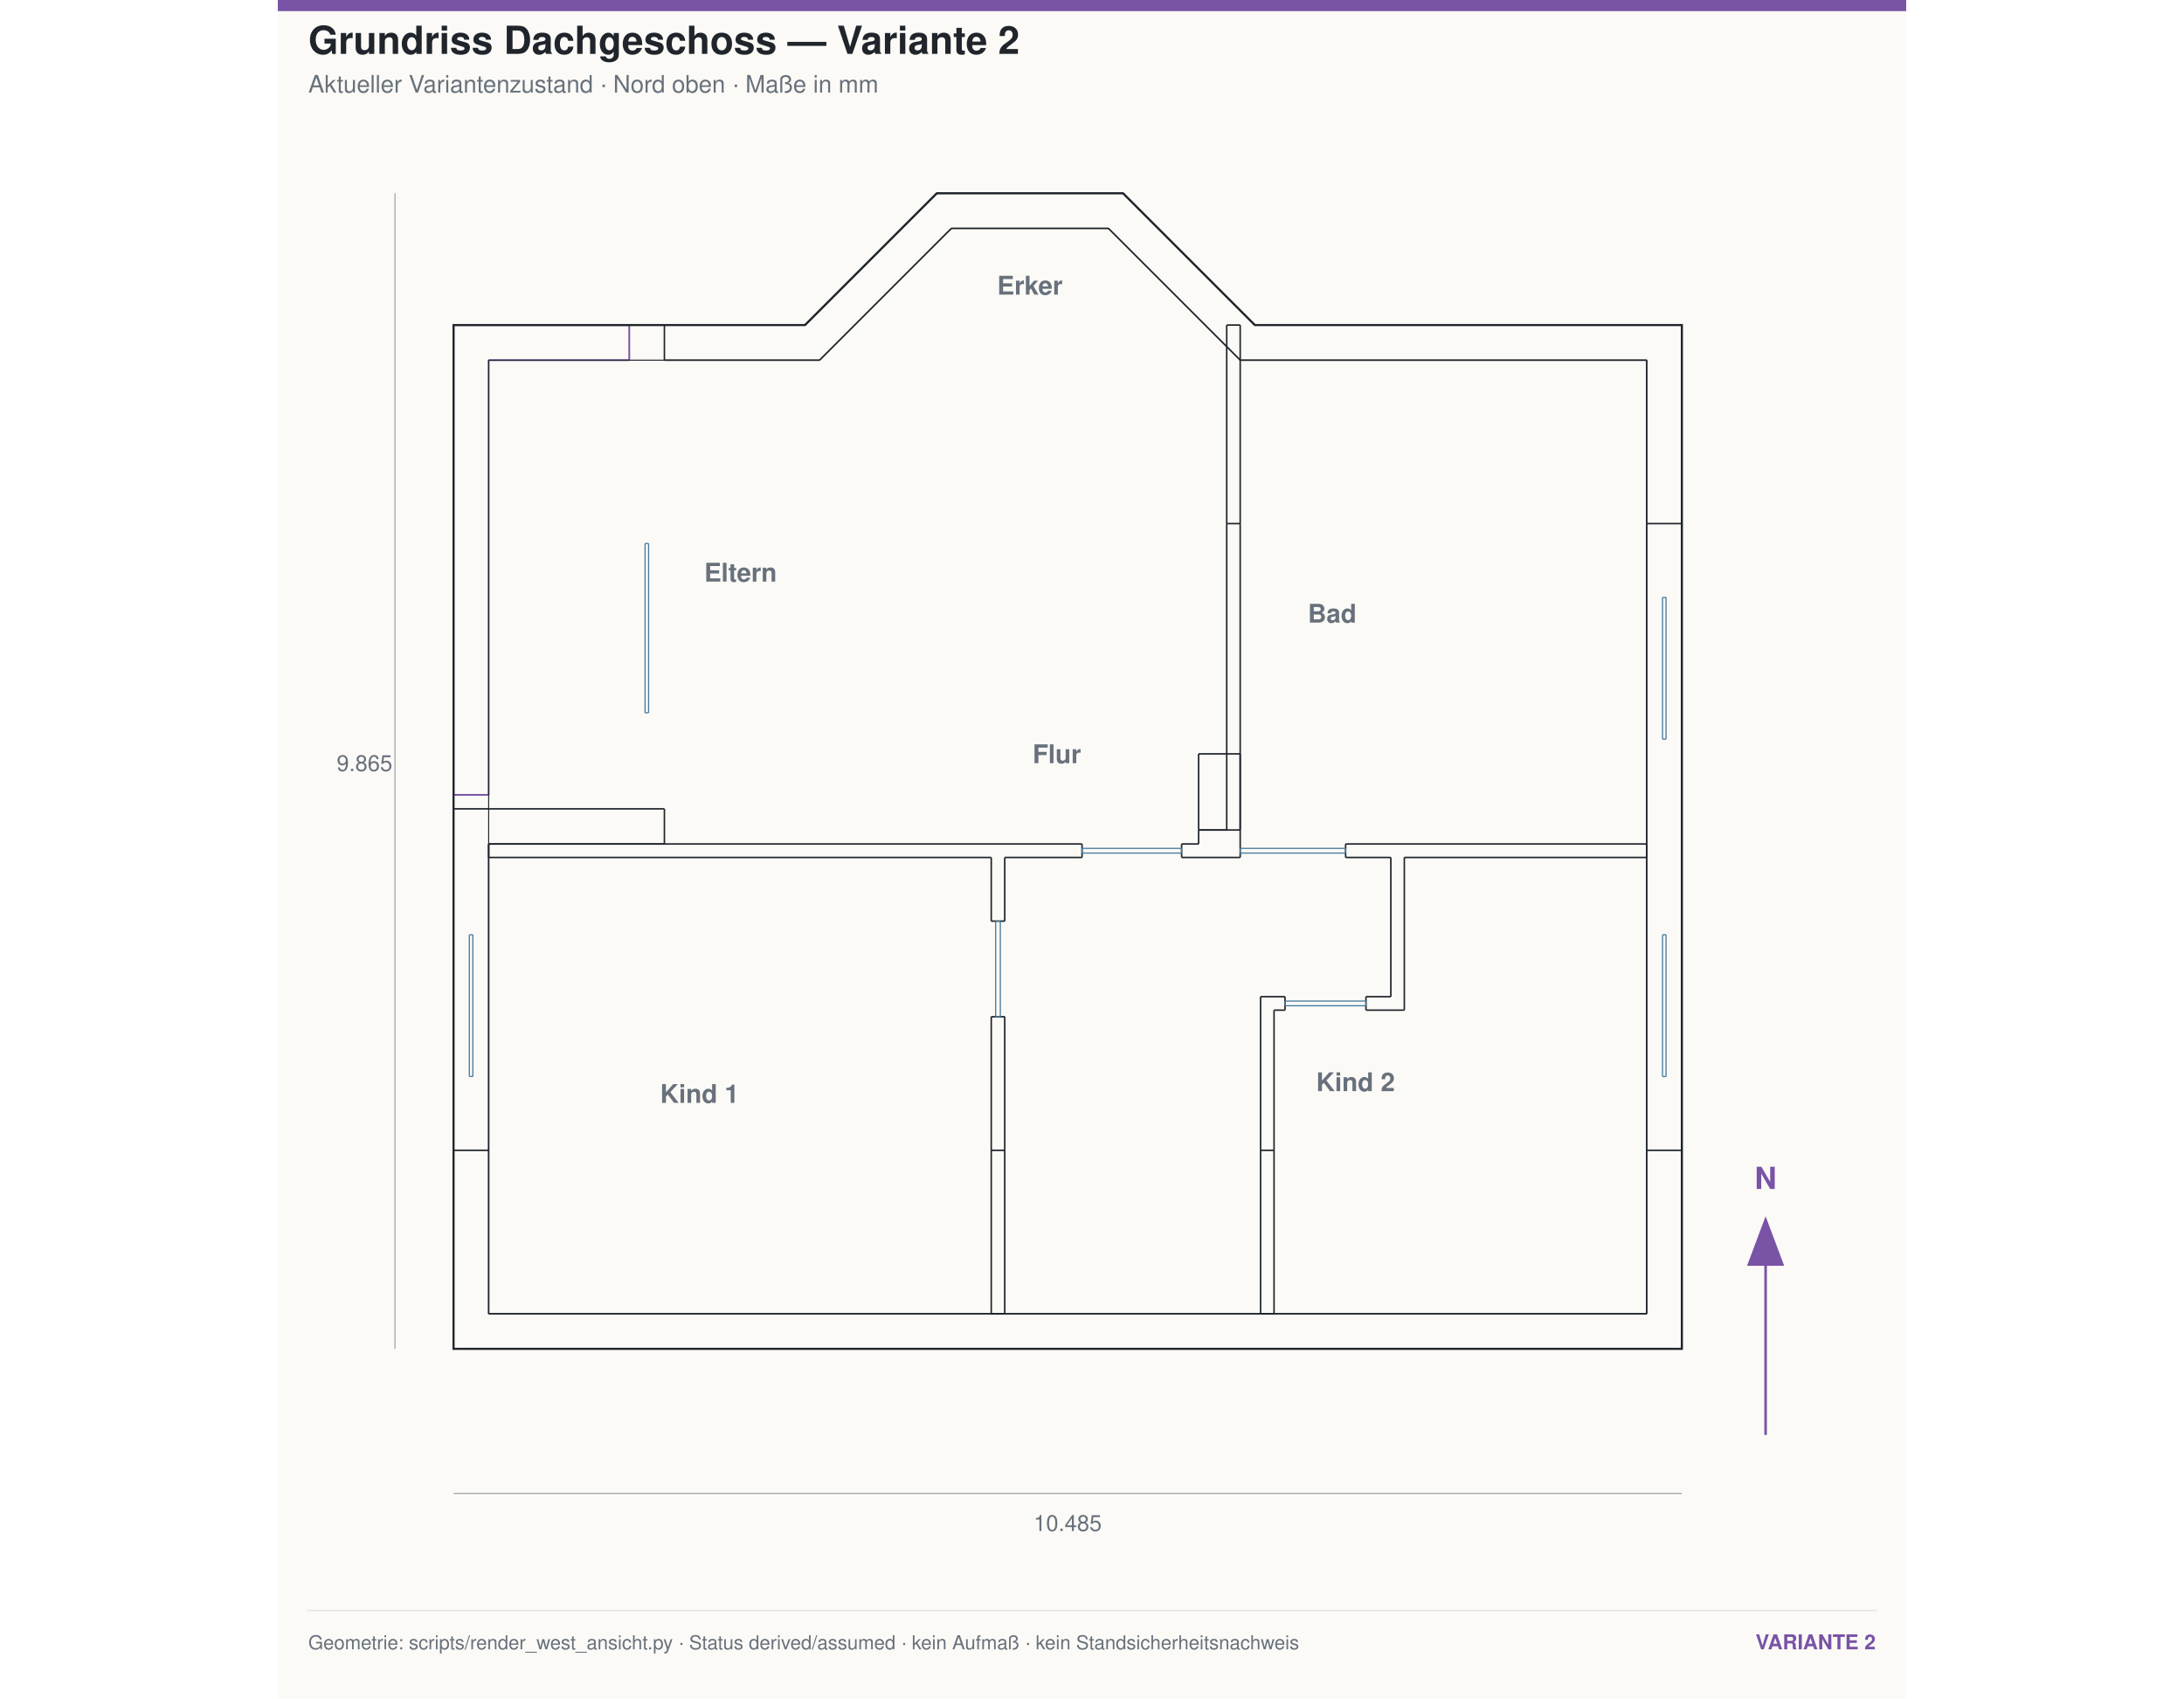
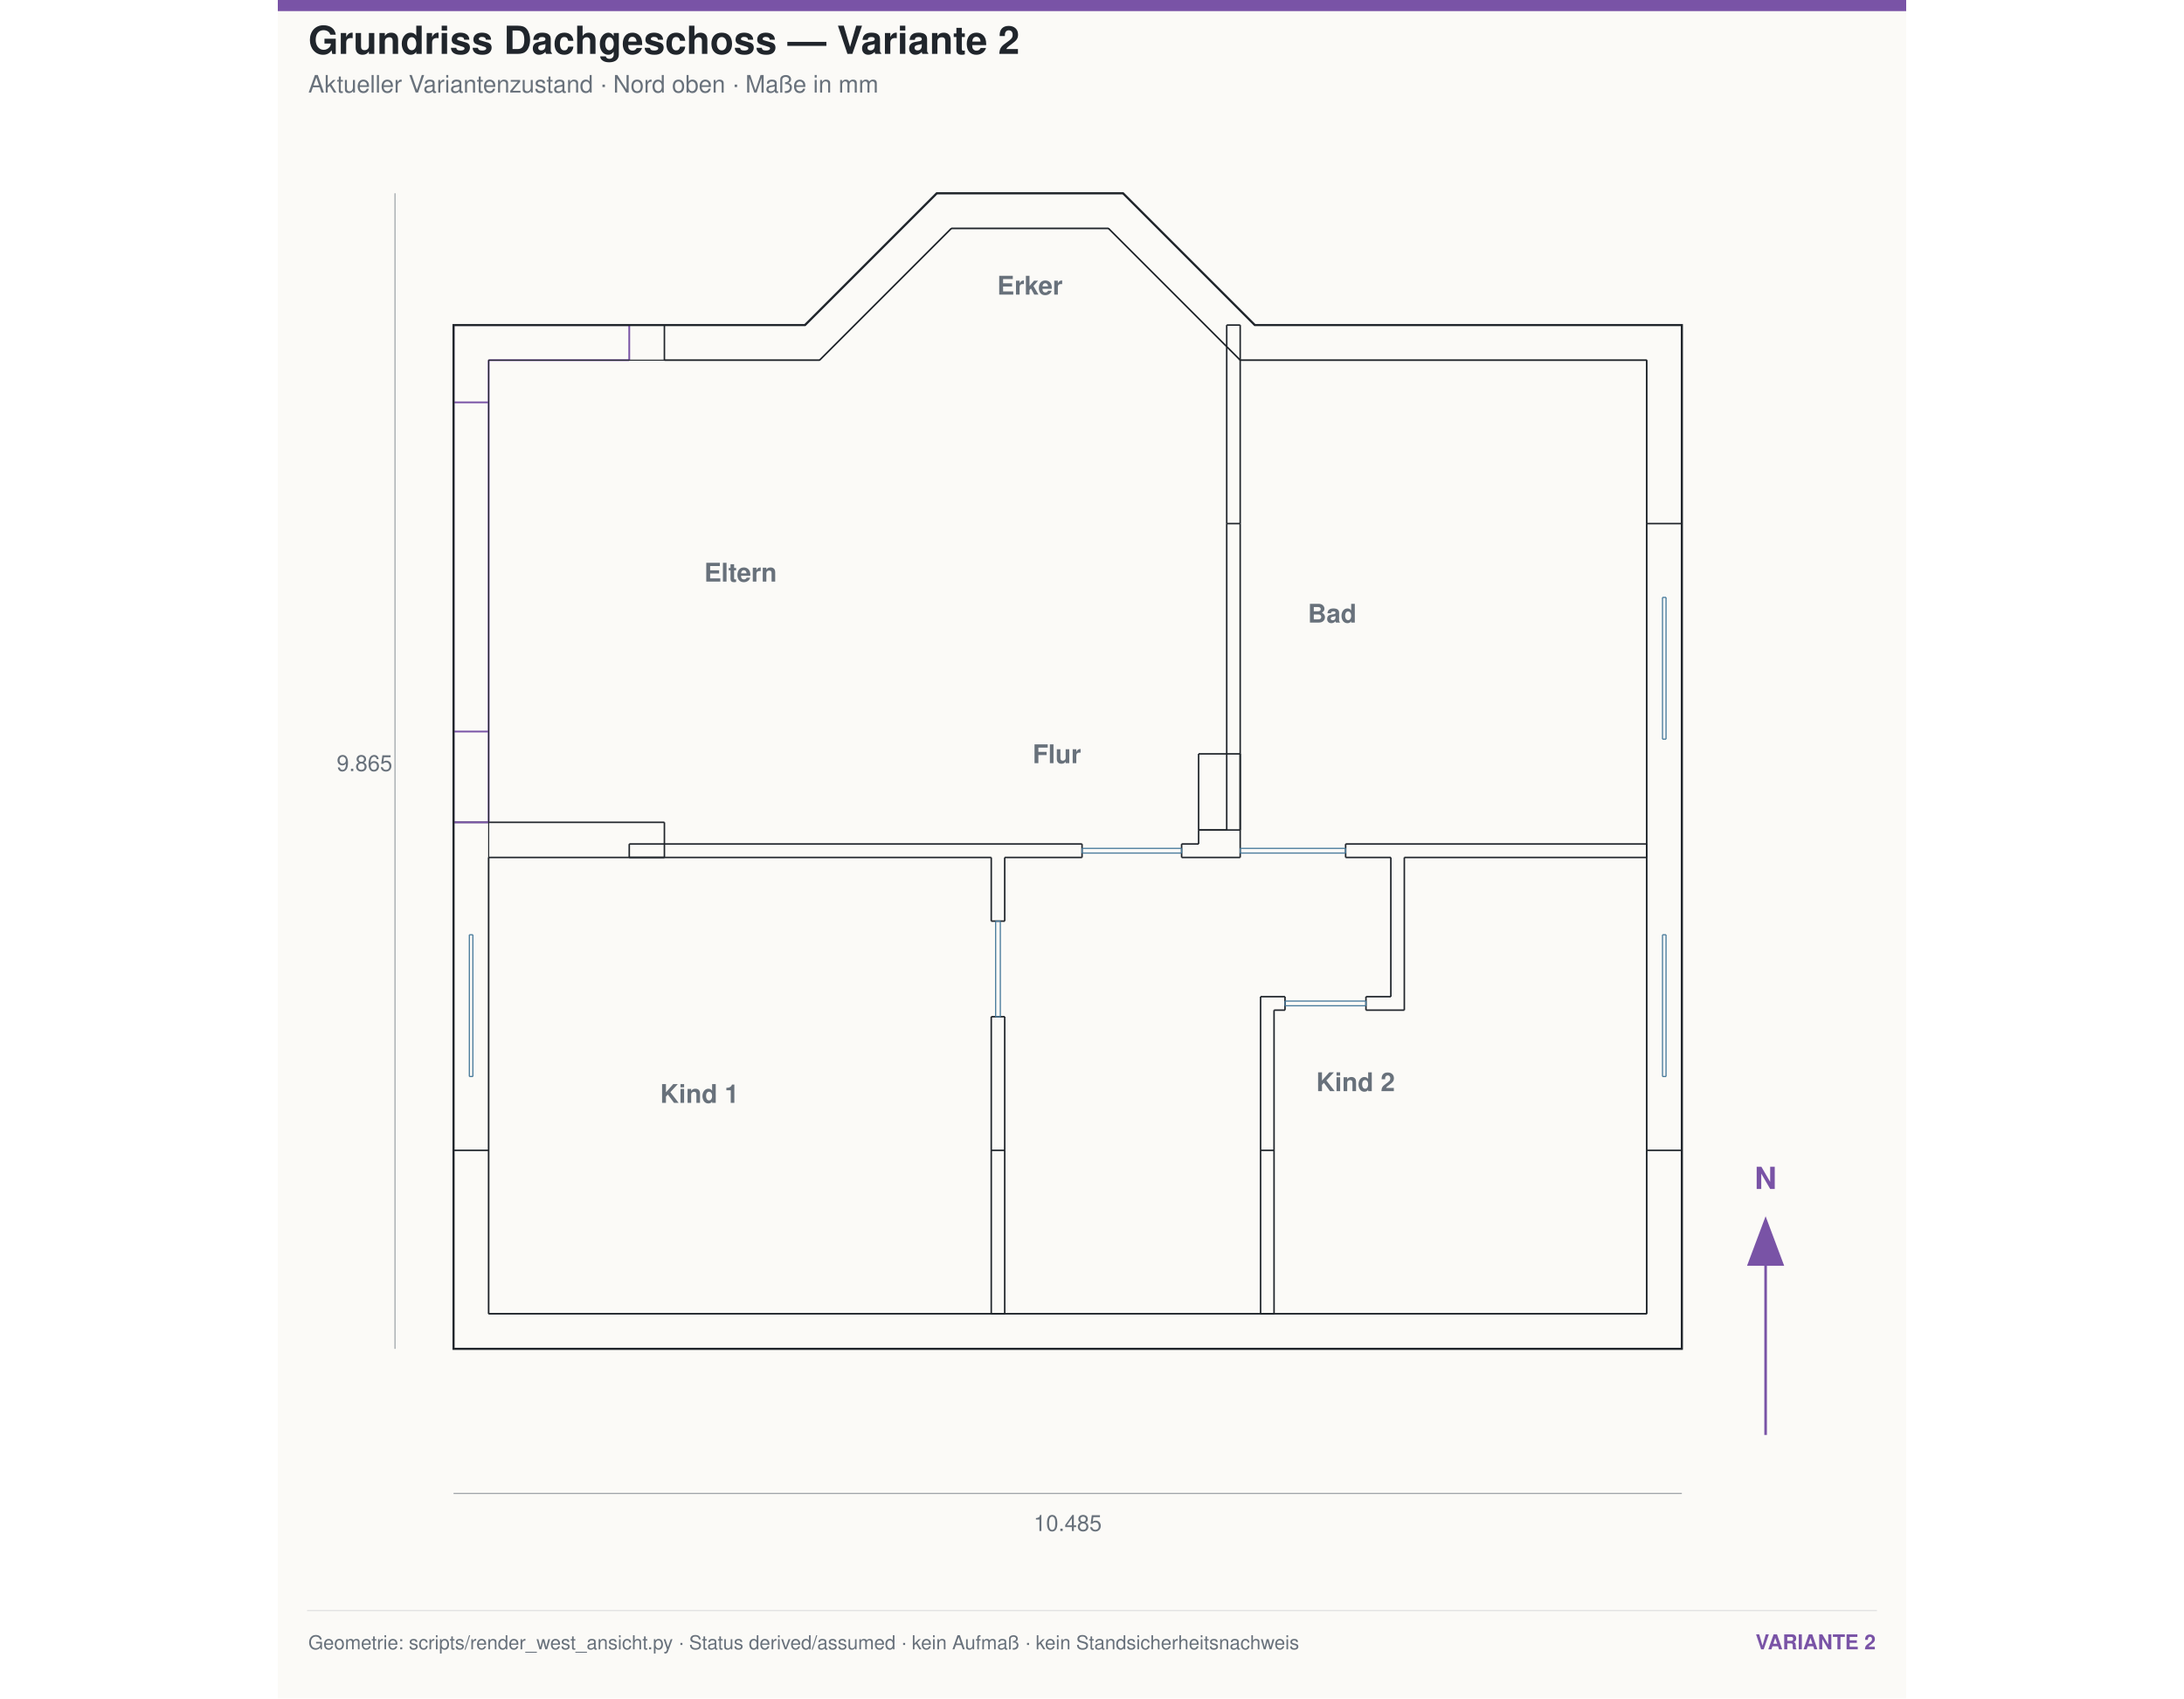
<svg xmlns="http://www.w3.org/2000/svg" width="1800" height="1400" viewBox="-1500 -1650 13900 14500">
  <rect x="-1500" y="-1650" width="13900" height="14500" fill="#fbfaf7" />
  <rect x="-1500" y="-1650" width="13900" height="95" fill="#7953a6" />
  <text x="-1240.0" y="-1190.0" font-family="Helvetica,Arial,sans-serif" font-size="330" text-anchor="start" fill="#20252b" font-weight="700">Grundriss Dachgeschoss — Variante 2</text>
  <text x="-1240.0" y="-860.0" font-family="Helvetica,Arial,sans-serif" font-size="205" text-anchor="start" fill="#68717b" font-weight="400">Aktueller Variantenzustand · Nord oben · Maße in mm</text>
  <g transform="matrix(1,0,0,1,0,9865.0)">
    <g fill="none" stroke="#20252b" stroke-linecap="butt" stroke-linejoin="miter" stroke-width="13" transform="scale(1, -1)">
      <path id="1" d=" M 0 0 L 10485 0 " />
      <path id="2" d=" M 10485 7045.11 L 10485 8740 " />
      <path id="3" d=" M 10485 1694.89 L 10485 7045.11 " />
      <path id="4" d=" M 10485 0 L 10485 1694.89 " />
      <path id="5" d=" M 0 0 L 0 1694.89 " />
      <path id="6" d=" M 300 1694.89 L 0 1694.89 " />
      <path id="7" d=" M 300 1694.89 L 300 300 " />
      <path id="8" d=" M 300 300 L 10185 300 " />
      <path id="9" d=" M 10185 300 L 10185 1694.89 " />
      <path id="10" d=" M 10485 1694.89 L 10185 1694.89 " />
-       <path id="11" d=" M 0 1694.89 L 0 4610 " />
-       <path id="12" d=" M 1800 4610 L 1800 4310 " />
-       <path id="13" d=" M 1800 4310 L 300 4310 " />
-       <path id="14" d=" M 300 4310 L 300 1694.89 " />
+       <path id="11" d=" M 0 1694.89 L 0 4495 " />
+       <path id="12" d=" M 1800 4495 L 1800 4195 " />
+       <path id="13" d=" M 1800 4195 L 300 4195 " />
+       <path id="14" d=" M 300 4195 L 300 1694.89 " />
      <path id="15" d=" M 10185 7045.11 L 10185 8440 " />
      <path id="16" d=" M 10185 1694.89 L 10185 7045.11 " />
      <path id="17" d=" M 10185 8440 L 6715.74 8440 " />
      <path id="18" d=" M 6715.74 8440 L 5590.74 9565 " />
      <path id="19" d=" M 5590.74 9565 L 4249.26 9565 " />
      <path id="20" d=" M 4249.26 9565 L 3124.26 8440 " />
      <path id="21" d=" M 3124.26 8440 L 1800 8440 " />
      <path id="22" d=" M 1800 8440 L 1800 8740 " />
      <path id="23" d=" M 3000 8740 L 1800 8740 " />
      <path id="24" d=" M 4125 9865 L 3000 8740 " />
      <path id="25" d=" M 4125 9865 L 5715 9865 " />
      <path id="26" d=" M 6840 8740 L 5715 9865 " />
      <path id="27" d=" M 10485 8740 L 6840 8740 " />
      <path id="28" d=" M 10185 7045.11 L 10485 7045.11 " />
-       <path id="29" d=" M 1800 4610 L 0 4610 " />
+       <path id="29" d=" M 1800 4495 L 0 4495 " />
      <path id="30" d=" M 10185 4195 L 8116 4195 " />
      <path id="31" d=" M 10185 4310 L 10185 4195 " />
      <path id="32" d=" M 7615 4310 L 10185 4310 " />
      <path id="33" d=" M 7788.5 3006.5 L 8001 3006.5 " />
      <path id="34" d=" M 8001 3006.5 L 8001 4195 " />
      <path id="35" d=" M 7788.5 2891.5 L 7788.5 3006.5 " />
      <path id="36" d=" M 8116 2891.5 L 7788.5 2891.5 " />
      <path id="37" d=" M 8001 4195 L 7615 4195 " />
      <path id="38" d=" M 7615 4195 L 7615 4310 " />
      <path id="39" d=" M 8116 4195 L 8116 2891.5 " />
      <path id="40" d=" M 6600 8740 L 6715 8740 " />
      <path id="41" d=" M 6600 7045.11 L 6600 8740 " />
      <path id="42" d=" M 6600 4429.35 L 6600 7045.11 " />
      <path id="43" d=" M 6215 4195 L 6215 4310 " />
      <path id="44" d=" M 6715 4195 L 6215 4195 " />
      <path id="45" d=" M 6215 4310 L 6360 4310 " />
      <path id="46" d=" M 6360 4310 L 6360 4429.35 " />
      <path id="47" d=" M 6360 4429.35 L 6600 4429.35 " />
      <path id="48" d=" M 6715 8740 L 6715 7045.11 " />
      <path id="49" d=" M 6600 7045.11 L 6715 7045.11 " />
      <path id="50" d=" M 6715 7045.11 L 6715 4195 " />
      <path id="51" d=" M 4590 3651.5 L 4590 4195 " />
-       <path id="52" d=" M 4590 4195 L 300 4195 " />
+       <path id="52" d=" M 4590 4195 L 1500 4195 " />
      <path id="53" d=" M 4705 3651.5 L 4590 3651.5 " />
      <path id="54" d=" M 4705 4195 L 4705 3651.5 " />
-       <path id="55" d=" M 300 4195 L 300 4310 " />
+       <path id="55" d=" M 1500 4195 L 1500 4310 " />
      <path id="56" d=" M 5365 4195 L 4705 4195 " />
      <path id="57" d=" M 5365 4310 L 5365 4195 " />
-       <path id="58" d=" M 300 4310 L 5365 4310 " />
+       <path id="58" d=" M 1500 4310 L 5365 4310 " />
      <path id="59" d=" M 6889 1694.89 L 6889 3006.5 " />
      <path id="60" d=" M 6889 300 L 6889 1694.89 " />
      <path id="61" d=" M 7004 1694.89 L 6889 1694.89 " />
      <path id="62" d=" M 7004 1694.89 L 7004 300 " />
      <path id="63" d=" M 7004 300 L 6889 300 " />
      <path id="64" d=" M 7004 2891.5 L 7004 1694.89 " />
      <path id="65" d=" M 7097.5 2891.5 L 7004 2891.5 " />
      <path id="66" d=" M 7097.5 3006.5 L 7097.5 2891.5 " />
      <path id="67" d=" M 6889 3006.5 L 7097.5 3006.5 " />
      <path id="68" d=" M 4590 1694.89 L 4590 2835.5 " />
      <path id="69" d=" M 4590 300 L 4590 1694.89 " />
      <path id="70" d=" M 4590 2835.5 L 4705 2835.5 " />
      <path id="71" d=" M 4705 2835.5 L 4705 1694.89 " />
      <path id="72" d=" M 4705 1694.89 L 4590 1694.89 " />
      <path id="73" d=" M 4705 1694.89 L 4705 300 " />
      <path id="74" d=" M 4705 300 L 4590 300 " />
      <path id="75" d=" M 6360 4429.35 L 6360 5079.35 " />
      <path id="76" d=" M 6715 4429.35 L 6715 5079.35 " />
      <path id="77" d=" M 6360 4429.35 L 6715 4429.35 " />
      <path id="78" d=" M 6360 5079.35 L 6715 5079.35 " />
    </g>
  </g>
  <g transform="matrix(1,0,0,1,0,9865.0)">
    <g fill="none" stroke="#7953a6" stroke-linecap="butt" stroke-linejoin="miter" stroke-width="15" transform="scale(1, -1)">
-       <path id="1" d=" M 1.11022e-15 4729.35 L 1.11022e-15 8740 " />
-       <path id="2" d=" M 300 4729.35 L 0 4729.35 " />
-       <path id="3" d=" M 300 4729.35 L 300 8440 " />
-       <path id="4" d=" M 300 8440 L 1500 8440 " />
-       <path id="5" d=" M 1500 8440 L 1500 8740 " />
-       <path id="6" d=" M 0 8740 L 1500 8740 " />
+       <path id="1" d=" M 0 5270 L 0 4495 " />
+       <path id="2" d=" M 0 8080 L 0 5270 " />
+       <path id="3" d=" M 1.11022e-15 8080 L 1.11022e-15 8740 " />
+       <path id="4" d=" M 0 4495 L 300 4495 " />
+       <path id="5" d=" M 300 5270 L 300 4495 " />
+       <path id="6" d=" M 0 5270 L 300 5270 " />
+       <path id="7" d=" M 300 8080 L 0 8080 " />
+       <path id="8" d=" M 300 8080 L 300 5270 " />
+       <path id="9" d=" M 300 8080 L 300 8440 " />
+       <path id="10" d=" M 300 8440 L 1500 8440 " />
+       <path id="11" d=" M 1500 8440 L 1500 8740 " />
+       <path id="12" d=" M 0 8740 L 1500 8740 " />
    </g>
  </g>
  <g transform="matrix(1,0,0,1,0,9865.0)">
    <g fill="none" stroke="#477a9b" stroke-linecap="butt" stroke-linejoin="miter" stroke-width="10" transform="scale(1, -1)">
      <path id="1" d=" M 10320 2325 L 10320 3535 " />
      <path id="2" d=" M 10350 2325 L 10350 3535 " />
      <path id="3" d=" M 10320 2325 L 10350 2325 " />
      <path id="4" d=" M 10320 3535 L 10350 3535 " />
      <path id="5" d=" M 10320 5205 L 10320 6415 " />
      <path id="6" d=" M 10350 5205 L 10350 6415 " />
      <path id="7" d=" M 10320 5205 L 10350 5205 " />
      <path id="8" d=" M 10320 6415 L 10350 6415 " />
      <path id="9" d=" M 135 2325 L 135 3535 " />
      <path id="10" d=" M 165 2325 L 165 3535 " />
      <path id="11" d=" M 135 2325 L 165 2325 " />
      <path id="12" d=" M 135 3535 L 165 3535 " />
-       <path id="13" d=" M 1635 5430 L 1635 6875 " />
-       <path id="14" d=" M 1665 5430 L 1665 6875 " />
-       <path id="15" d=" M 1635 5430 L 1665 5430 " />
-       <path id="16" d=" M 1635 6875 L 1665 6875 " />
-       <path id="17" d=" M 4627.5 2835.5 L 4627.5 3651.5 " />
-       <path id="18" d=" M 4667.5 2835.5 L 4667.5 3651.5 " />
-       <path id="19" d=" M 4627.5 2835.5 L 4667.5 2835.5 " />
-       <path id="20" d=" M 4627.5 3651.5 L 4667.5 3651.5 " />
-       <path id="21" d=" M 5365 4232.5 L 5365 4272.5 " />
-       <path id="22" d=" M 6215 4232.5 L 6215 4272.5 " />
-       <path id="23" d=" M 5365 4232.5 L 6215 4232.5 " />
-       <path id="24" d=" M 5365 4272.5 L 6215 4272.5 " />
-       <path id="25" d=" M 6715 4232.5 L 6715 4272.5 " />
-       <path id="26" d=" M 7615 4232.5 L 7615 4272.5 " />
-       <path id="27" d=" M 6715 4232.5 L 7615 4232.5 " />
-       <path id="28" d=" M 6715 4272.5 L 7615 4272.5 " />
-       <path id="29" d=" M 7097.5 2929 L 7097.5 2969 " />
-       <path id="30" d=" M 7788.5 2929 L 7788.5 2969 " />
-       <path id="31" d=" M 7097.5 2929 L 7788.5 2929 " />
-       <path id="32" d=" M 7097.5 2969 L 7788.5 2969 " />
+       <path id="13" d=" M 4627.5 2835.5 L 4627.5 3651.5 " />
+       <path id="14" d=" M 4667.5 2835.5 L 4667.5 3651.5 " />
+       <path id="15" d=" M 4627.5 2835.5 L 4667.5 2835.5 " />
+       <path id="16" d=" M 4627.5 3651.5 L 4667.5 3651.5 " />
+       <path id="17" d=" M 5365 4232.5 L 5365 4272.5 " />
+       <path id="18" d=" M 6215 4232.5 L 6215 4272.5 " />
+       <path id="19" d=" M 5365 4232.5 L 6215 4232.5 " />
+       <path id="20" d=" M 5365 4272.5 L 6215 4272.5 " />
+       <path id="21" d=" M 6715 4232.5 L 6715 4272.5 " />
+       <path id="22" d=" M 7615 4232.5 L 7615 4272.5 " />
+       <path id="23" d=" M 6715 4232.5 L 7615 4232.5 " />
+       <path id="24" d=" M 6715 4272.5 L 7615 4272.5 " />
+       <path id="25" d=" M 7097.5 2929 L 7097.5 2969 " />
+       <path id="26" d=" M 7788.5 2929 L 7788.5 2969 " />
+       <path id="27" d=" M 7097.5 2929 L 7788.5 2929 " />
+       <path id="28" d=" M 7097.5 2969 L 7788.5 2969 " />
    </g>
  </g>
  <polygon points="0.0,9865.0 10485.0,9865.0 10485.0,1125.0 6840.0,1125.0 5715.0,0.0 4125.0,0.0 3000.0,1125.0 0.0,1125.0" fill="none" stroke="#20252b" stroke-width="18" />
  <polygon points="300.0,9565.0 10185.0,9565.0 10185.0,1425.0 6715.7,1425.0 5590.7,300.0 4249.3,300.0 3124.3,1425.0 300.0,1425.0" fill="none" stroke="#20252b" stroke-width="9" />
  <text x="2100.0" y="7765.0" font-family="Helvetica,Arial,sans-serif" font-size="220" text-anchor="middle" fill="#68717b" font-weight="600">Kind 1</text>
  <text x="7700.0" y="7665.0" font-family="Helvetica,Arial,sans-serif" font-size="220" text-anchor="middle" fill="#68717b" font-weight="600">Kind 2</text>
  <text x="2450.0" y="3315.0" font-family="Helvetica,Arial,sans-serif" font-size="220" text-anchor="middle" fill="#68717b" font-weight="600">Eltern</text>
  <text x="7500.0" y="3665.0" font-family="Helvetica,Arial,sans-serif" font-size="220" text-anchor="middle" fill="#68717b" font-weight="600">Bad</text>
  <text x="5150.0" y="4865.0" font-family="Helvetica,Arial,sans-serif" font-size="220" text-anchor="middle" fill="#68717b" font-weight="600">Flur</text>
  <text x="4920.0" y="865.0" font-family="Helvetica,Arial,sans-serif" font-size="220" text-anchor="middle" fill="#68717b" font-weight="600">Erker</text>
  <line x1="11200.0" y1="10600.0" x2="11200.0" y2="9100.0" stroke="#7953a6" stroke-width="22" />
  <polygon points="11200.0,8750.0 11050.0,9150.0 11350.0,9150.0" fill="#7953a6" stroke="#7953a6" stroke-width="12" />
  <text x="11200.0" y="8500.0" font-family="Helvetica,Arial,sans-serif" font-size="260" text-anchor="middle" fill="#7953a6" font-weight="700">N</text>
  <line x1="0.0" y1="11100.0" x2="10485.0" y2="11100.0" stroke="#68717b" stroke-width="6" />
  <text x="5242.5" y="11420.0" font-family="Helvetica,Arial,sans-serif" font-size="190" text-anchor="middle" fill="#68717b" font-weight="400">10.485</text>
  <line x1="-500.0" y1="0.0" x2="-500.0" y2="9865.0" stroke="#68717b" stroke-width="6" />
  <text x="-760.0" y="4932.5" font-family="Helvetica,Arial,sans-serif" font-size="190" text-anchor="middle" fill="#68717b" font-weight="400">9.865</text>
  <line x1="-1250.0" y1="12100.0" x2="12150.0" y2="12100.0" stroke="#c7c9cb" stroke-width="5" />
  <text x="-1240.0" y="12430.0" font-family="Helvetica,Arial,sans-serif" font-size="165" text-anchor="start" fill="#68717b" font-weight="400">Geometrie: scripts/render_west_ansicht.py · Status derived/assumed · kein Aufmaß · kein Standsicherheitsnachweis</text>
  <text x="12140.0" y="12430.0" font-family="Helvetica,Arial,sans-serif" font-size="175" text-anchor="end" fill="#7953a6" font-weight="700">VARIANTE 2</text>
</svg>
